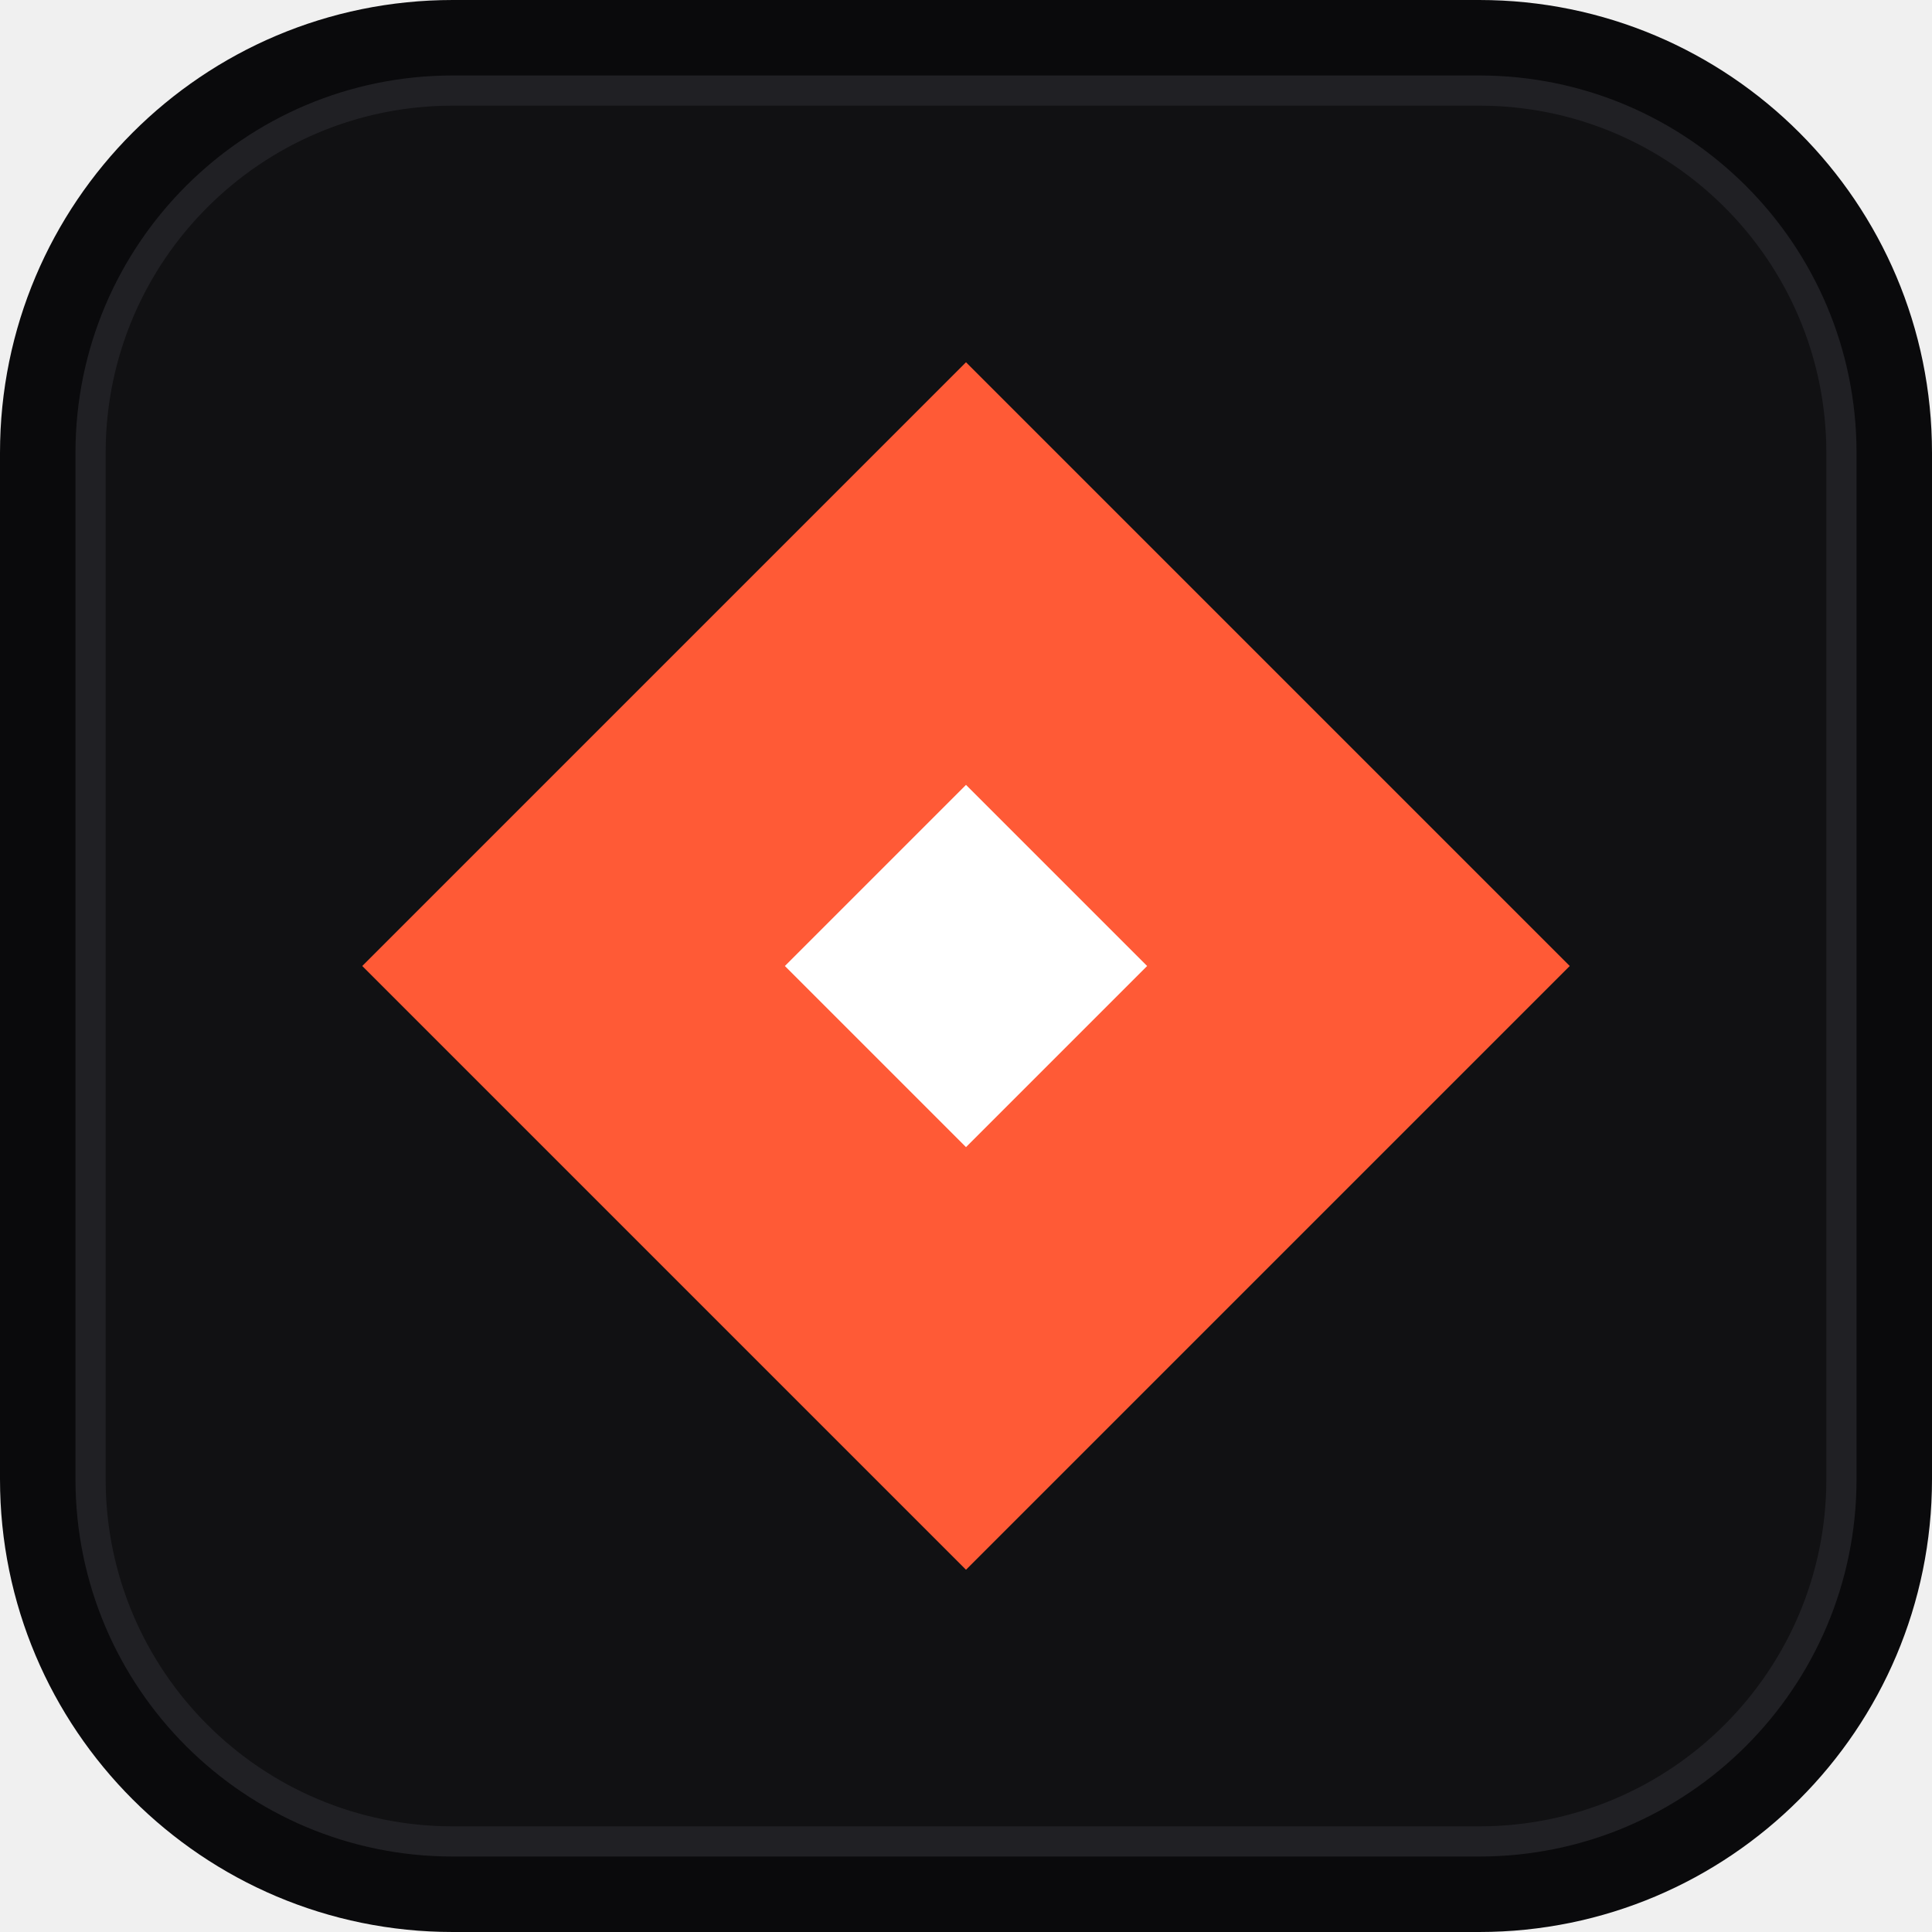
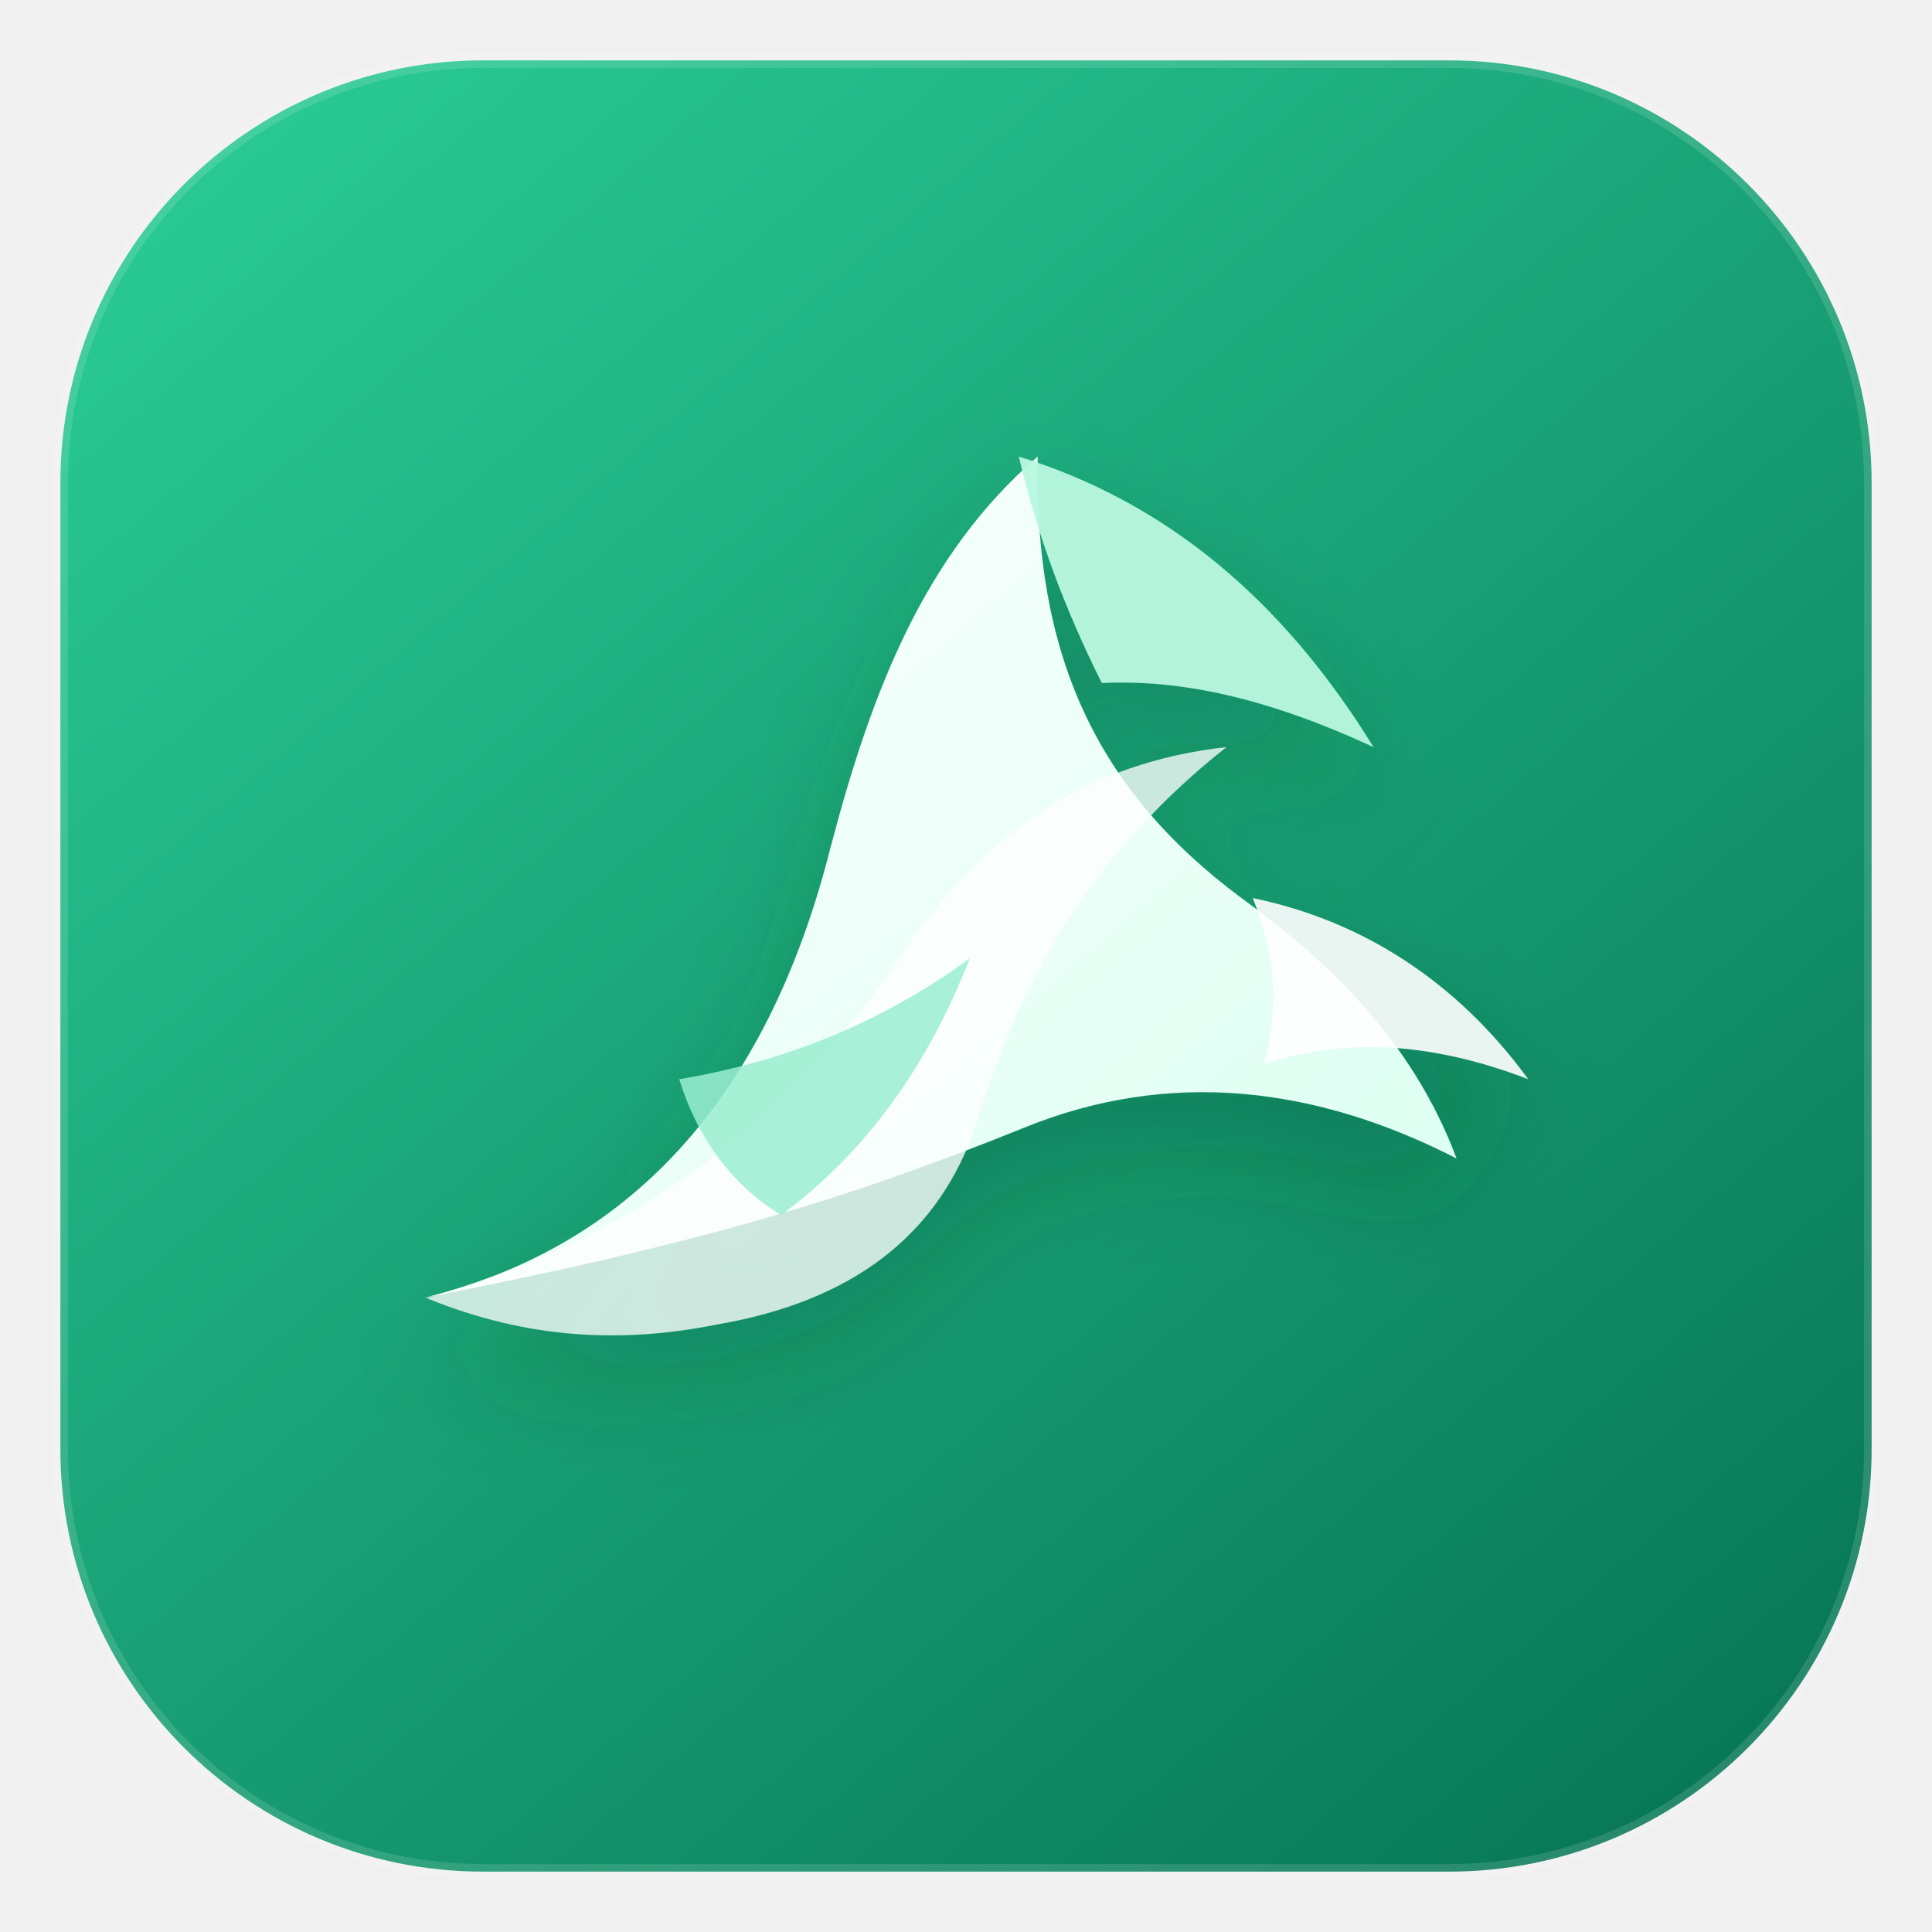
- <svg xmlns="http://www.w3.org/2000/svg" viewBox="0 0 512 512" fill="none">
-   <rect width="512" height="512" rx="120" fill="#0A0A0C" />
-   <rect x="24" y="24" width="464" height="464" rx="96" fill="#111113" stroke="#202024" stroke-width="8" />
-   <path d="M256 96L96 256L256 416L416 256L256 96Z" fill="#FF5A36" />
-   <path d="M256 208L208 256L256 304L304 256L256 208Z" fill="#FFFFFF" />
+ <svg xmlns="http://www.w3.org/2000/svg" width="512" height="512" viewBox="0 0 512 512" role="img" aria-labelledby="title desc">
+   <defs>
+     <linearGradient id="background" x1="64" y1="32" x2="448" y2="480" gradientUnits="userSpaceOnUse">
+       <stop offset="0" stop-color="#29c993" />
+       <stop offset="1" stop-color="#087856" />
+     </linearGradient>
+     <linearGradient id="bird" x1="127" y1="108" x2="376" y2="395" gradientUnits="userSpaceOnUse">
+       <stop offset="0" stop-color="#ffffff" />
+       <stop offset="1" stop-color="#d7fff0" />
+     </linearGradient>
+     <filter id="shadow" x="-20%" y="-20%" width="140%" height="140%">
+       <feDropShadow dx="0" dy="14" stdDeviation="14" flood-color="#043b2b" flood-opacity=".24" />
+     </filter>
+   </defs>
+   <rect x="16" y="16" width="480" height="480" rx="112" fill="url(#background)" />
+   <rect x="16" y="16" width="480" height="480" rx="112" fill="none" stroke="#ffffff" stroke-opacity=".13" stroke-width="4" />
+   <g filter="url(#shadow)">
+     <path d="M112 344c54-13 91-52 108-119 11-42 25-78 55-104-1 52 15 88 54 117 22 16 45 37 57 69-37-19-76-24-115-8-47 19-87 31-159 45Z" fill="url(#bird)" />
+     <path d="M270 121c39 12 70 38 94 77-28-13-51-18-72-17-10-20-17-39-22-60Z" fill="#b9f8e0" opacity=".95" />
+     <path d="M113 344c53-15 95-45 126-91 22-33 50-51 86-55-33 26-54 59-66 99-10 31-34 48-69 54-25 5-50 4-77-7Z" fill="#ffffff" opacity=".76" />
+     <path d="M332 238c29 6 54 22 73 48-26-10-49-11-70-4 4-15 3-29-3-44Z" fill="#ffffff" opacity=".9" />
+     <path d="M180 286c30-5 55-16 77-32-11 28-27 51-50 68-13-8-22-20-27-36Z" fill="#9aedd0" opacity=".85" />
+   </g>
</svg>
